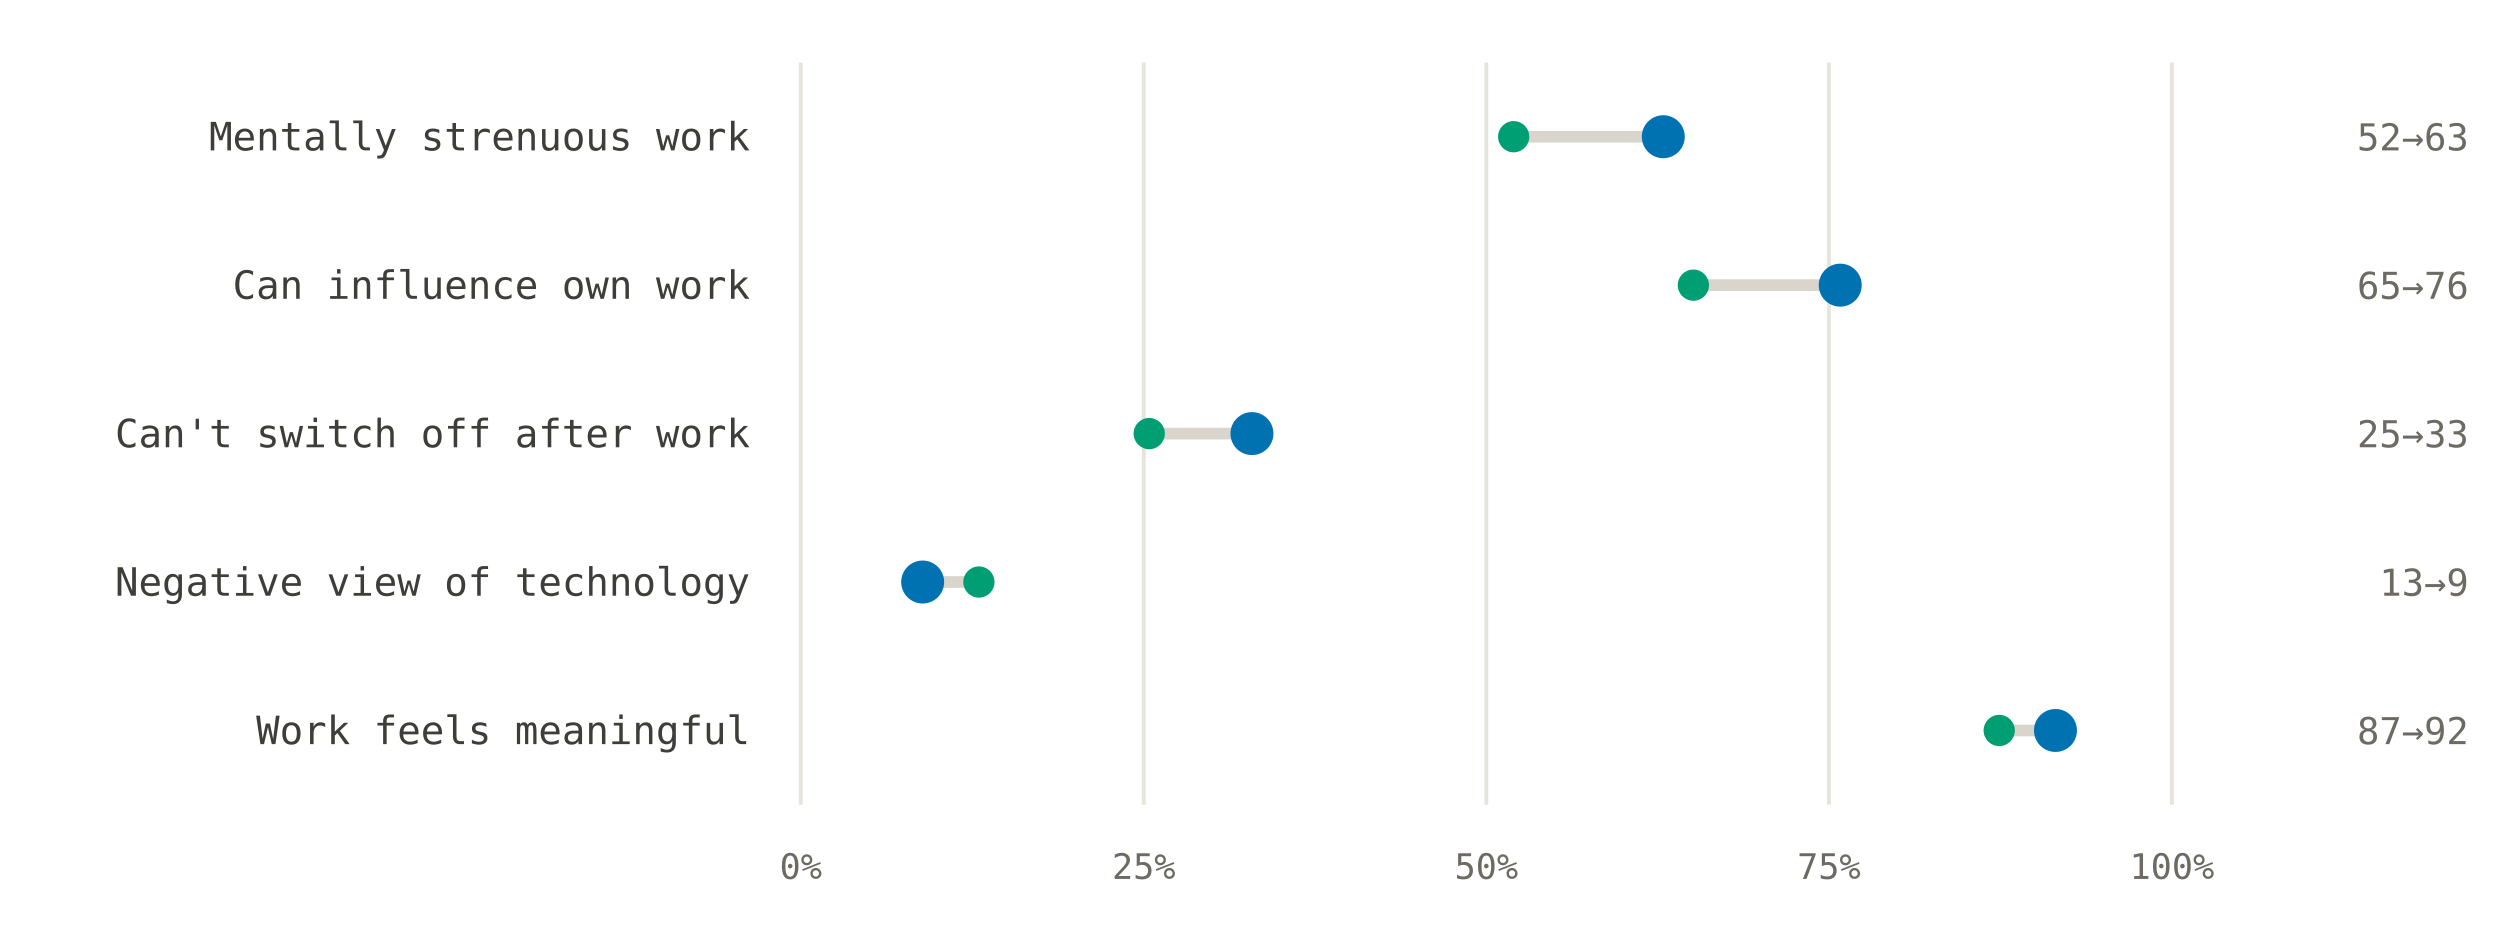
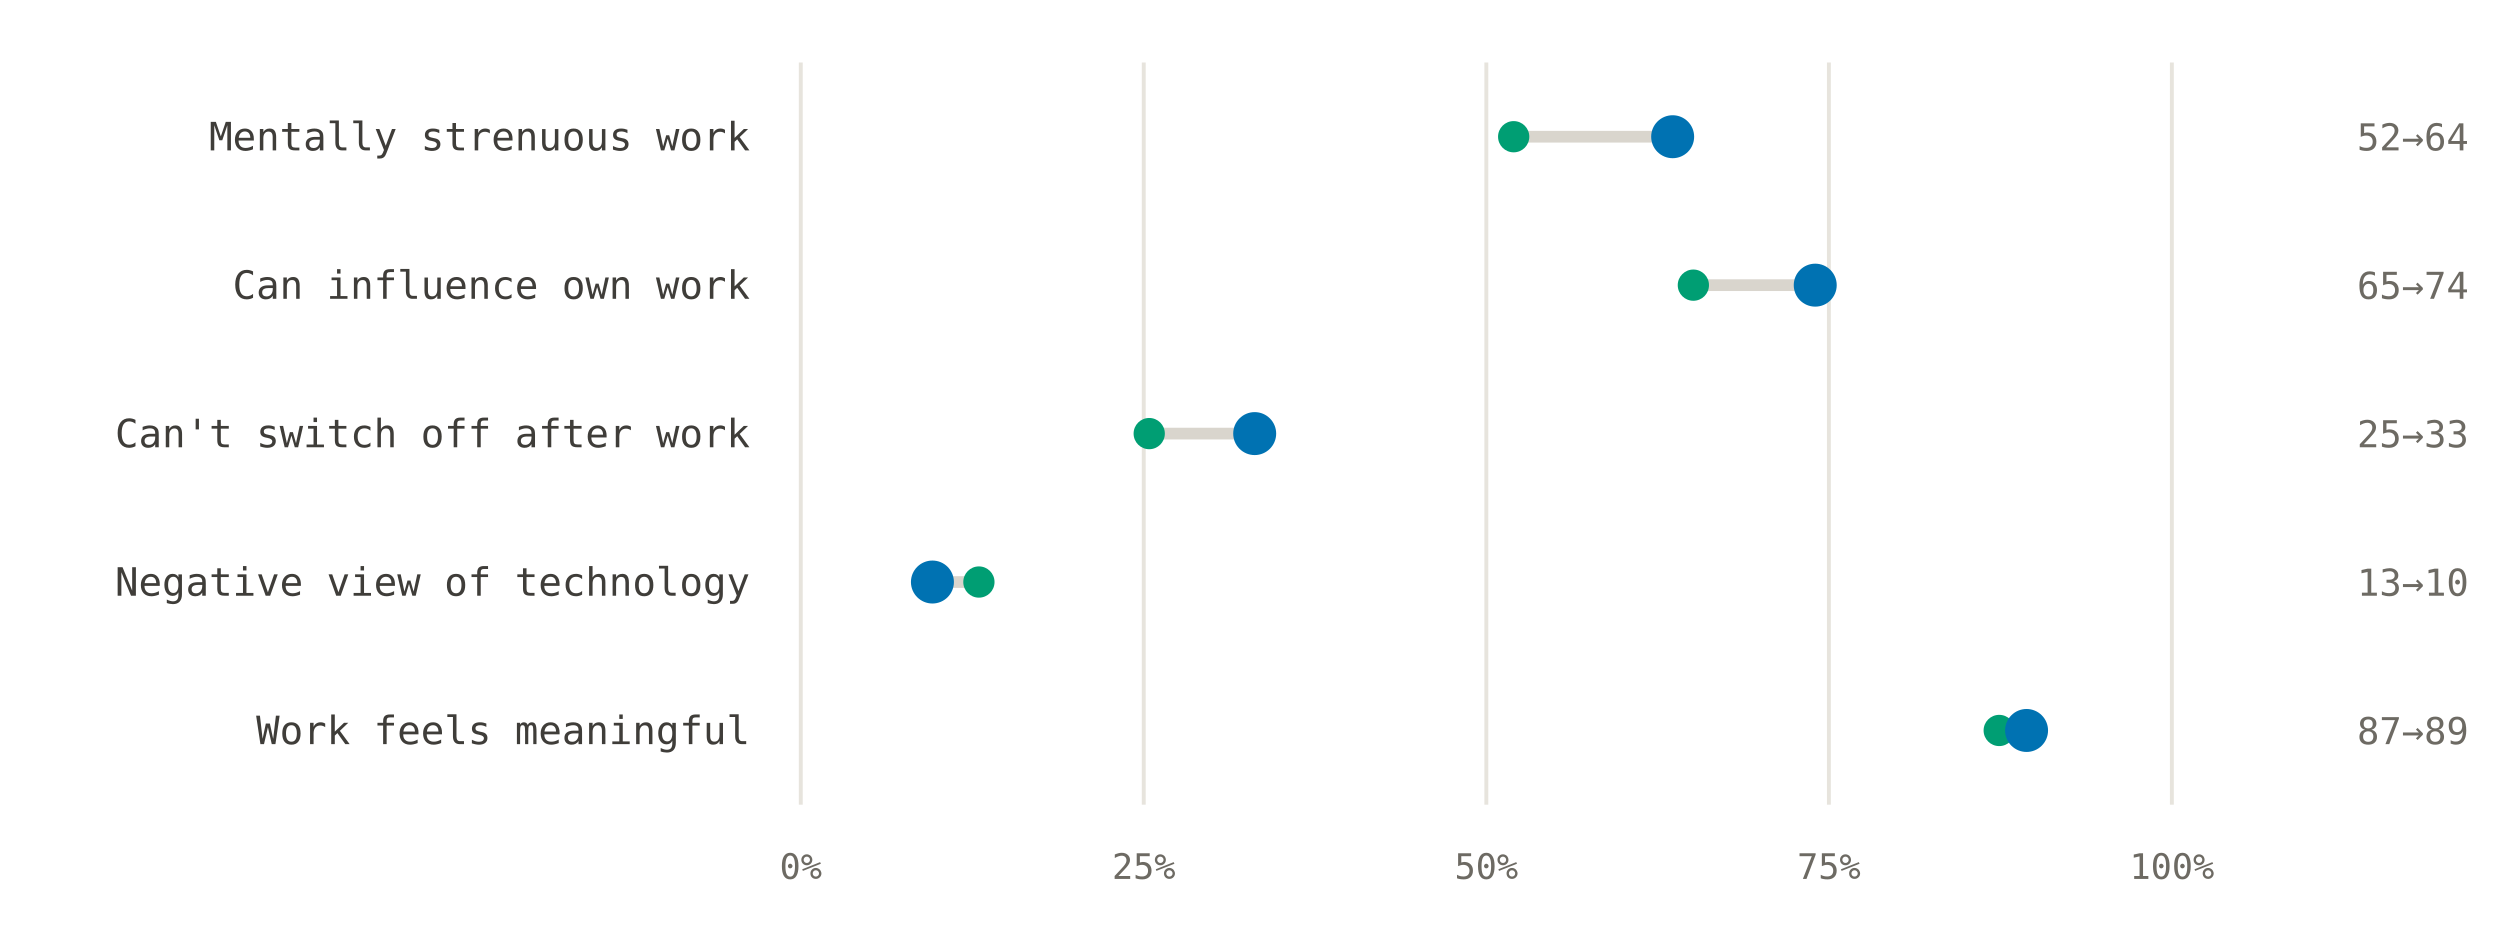
<svg xmlns="http://www.w3.org/2000/svg" class="rankchart dumb on" data-g="all" viewBox="0 0 640 238" role="img" aria-label="Working conditions in least- vs most-AI-exposed occupations, all">
  <style>:root{--c1:#0072b2;--c2:#d55e00;--c3:#009e73;--c4:#cc79a7;--ink:#161d2b}.rankchart{font-family:ui-monospace,Menlo,monospace}svg{background:#ffffff}.grid,.rowguide{stroke:#e7e4dd}.rowguide{opacity:.6}.meanline{stroke:#8a8a8a;stroke-dasharray:3 3}.meanlab,.tick{fill:#6d6a63;font-size:9px}.dname{fill:#3f3d39;font-size:10px}.dname.se{fill:#0072b2;font-weight:700}.dot{fill:#9a9a9a}.dot.se{fill:#0072b2}.bar{fill:#9a9a9a}.bar.se{fill:#0072b2}.dval{fill:#6d6a63;font-size:9.5px}.dval.se{fill:#0072b2;font-weight:700}.ddelta{fill:#6d6a63;font-size:8.5px}.trendarea{fill:#0072b2;opacity:.08}.trendline,.trenddash{fill:none;stroke:#0072b2;stroke-width:2}.trenddash{stroke-dasharray:4 3}.trenddot{fill:#0072b2}.trendval{fill:#0072b2;font-size:11px;font-weight:700}.trendcov{fill:#6d6a63;font-size:9px}.sqband{fill:#0072b2;opacity:.10}.sqlo{fill:none;stroke:#009e73;stroke-width:2}.sqhi{fill:none;stroke:#0072b2;stroke-width:2.6}.sqdot.lo{fill:#009e73}.sqdot.hi{fill:#0072b2}.sqval{font-size:11px;font-weight:700}.sqval.lo{fill:#009e73}.sqval.hi{fill:#0072b2}.dumb{display:block}.dbtrack{stroke:#d9d5cd;stroke-width:3}.dblo{fill:#009e73}.dbhi{fill:#0072b2}.figttl{fill:#161d2b;font-size:12px;font-weight:700}.figsrc{fill:#6d6a63;font-size:8.5px}</style>
  <line class="grid" x1="205.0" y1="16" x2="205.0" y2="206" />
  <text class="tick" x="205.0" y="225" text-anchor="middle">0%</text>
  <line class="grid" x1="292.8" y1="16" x2="292.8" y2="206" />
  <text class="tick" x="292.8" y="225" text-anchor="middle">25%</text>
  <line class="grid" x1="380.5" y1="16" x2="380.5" y2="206" />
  <text class="tick" x="380.5" y="225" text-anchor="middle">50%</text>
  <line class="grid" x1="468.2" y1="16" x2="468.2" y2="206" />
  <text class="tick" x="468.2" y="225" text-anchor="middle">75%</text>
  <line class="grid" x1="556.0" y1="16" x2="556.0" y2="206" />
  <text class="tick" x="556.0" y="225" text-anchor="middle">100%</text>
  <text class="dname" x="192" y="38.5" text-anchor="end">Mentally strenuous work</text>
-   <line class="dbtrack" x1="387.5" y1="35.0" x2="425.8" y2="35.0" />
+   <line class="dbtrack" x1="387.5" y1="35.0" x2="428.2" y2="35.0" />
  <circle class="dblo" cx="387.5" cy="35.0" r="4" />
-   <circle class="dbhi" cx="425.8" cy="35.0" r="5.5" />
-   <text class="dval" x="632" y="38.5" text-anchor="end">52→63</text>
+   <circle class="dbhi" cx="428.2" cy="35.0" r="5.5" />
+   <text class="dval" x="632" y="38.5" text-anchor="end">52→64</text>
  <text class="dname" x="192" y="76.5" text-anchor="end">Can influence own work</text>
-   <line class="dbtrack" x1="433.5" y1="73.0" x2="471.1" y2="73.0" />
+   <line class="dbtrack" x1="433.5" y1="73.0" x2="464.7" y2="73.0" />
  <circle class="dblo" cx="433.5" cy="73.0" r="4" />
-   <circle class="dbhi" cx="471.1" cy="73.0" r="5.5" />
-   <text class="dval" x="632" y="76.5" text-anchor="end">65→76</text>
+   <circle class="dbhi" cx="464.7" cy="73.0" r="5.5" />
+   <text class="dval" x="632" y="76.5" text-anchor="end">65→74</text>
  <text class="dname" x="192" y="114.5" text-anchor="end">Can't switch off after work</text>
-   <line class="dbtrack" x1="294.2" y1="111.0" x2="320.5" y2="111.0" />
+   <line class="dbtrack" x1="294.2" y1="111.0" x2="321.2" y2="111.0" />
  <circle class="dblo" cx="294.2" cy="111.0" r="4" />
-   <circle class="dbhi" cx="320.5" cy="111.0" r="5.5" />
+   <circle class="dbhi" cx="321.2" cy="111.0" r="5.5" />
  <text class="dval" x="632" y="114.5" text-anchor="end">25→33</text>
  <text class="dname" x="192" y="152.5" text-anchor="end">Negative view of technology</text>
-   <line class="dbtrack" x1="250.6" y1="149.0" x2="236.2" y2="149.0" />
+   <line class="dbtrack" x1="250.6" y1="149.0" x2="238.7" y2="149.0" />
  <circle class="dblo" cx="250.6" cy="149.0" r="4" />
-   <circle class="dbhi" cx="236.2" cy="149.0" r="5.5" />
-   <text class="dval" x="632" y="152.5" text-anchor="end">13→9</text>
+   <circle class="dbhi" cx="238.7" cy="149.0" r="5.5" />
+   <text class="dval" x="632" y="152.5" text-anchor="end">13→10</text>
  <text class="dname" x="192" y="190.5" text-anchor="end">Work feels meaningful</text>
-   <line class="dbtrack" x1="511.8" y1="187.0" x2="526.2" y2="187.0" />
+   <line class="dbtrack" x1="511.8" y1="187.0" x2="518.8" y2="187.0" />
  <circle class="dblo" cx="511.8" cy="187.0" r="4" />
-   <circle class="dbhi" cx="526.2" cy="187.0" r="5.5" />
-   <text class="dval" x="632" y="190.5" text-anchor="end">87→92</text>
+   <circle class="dbhi" cx="518.8" cy="187.0" r="5.5" />
+   <text class="dval" x="632" y="190.5" text-anchor="end">87→89</text>
</svg>
